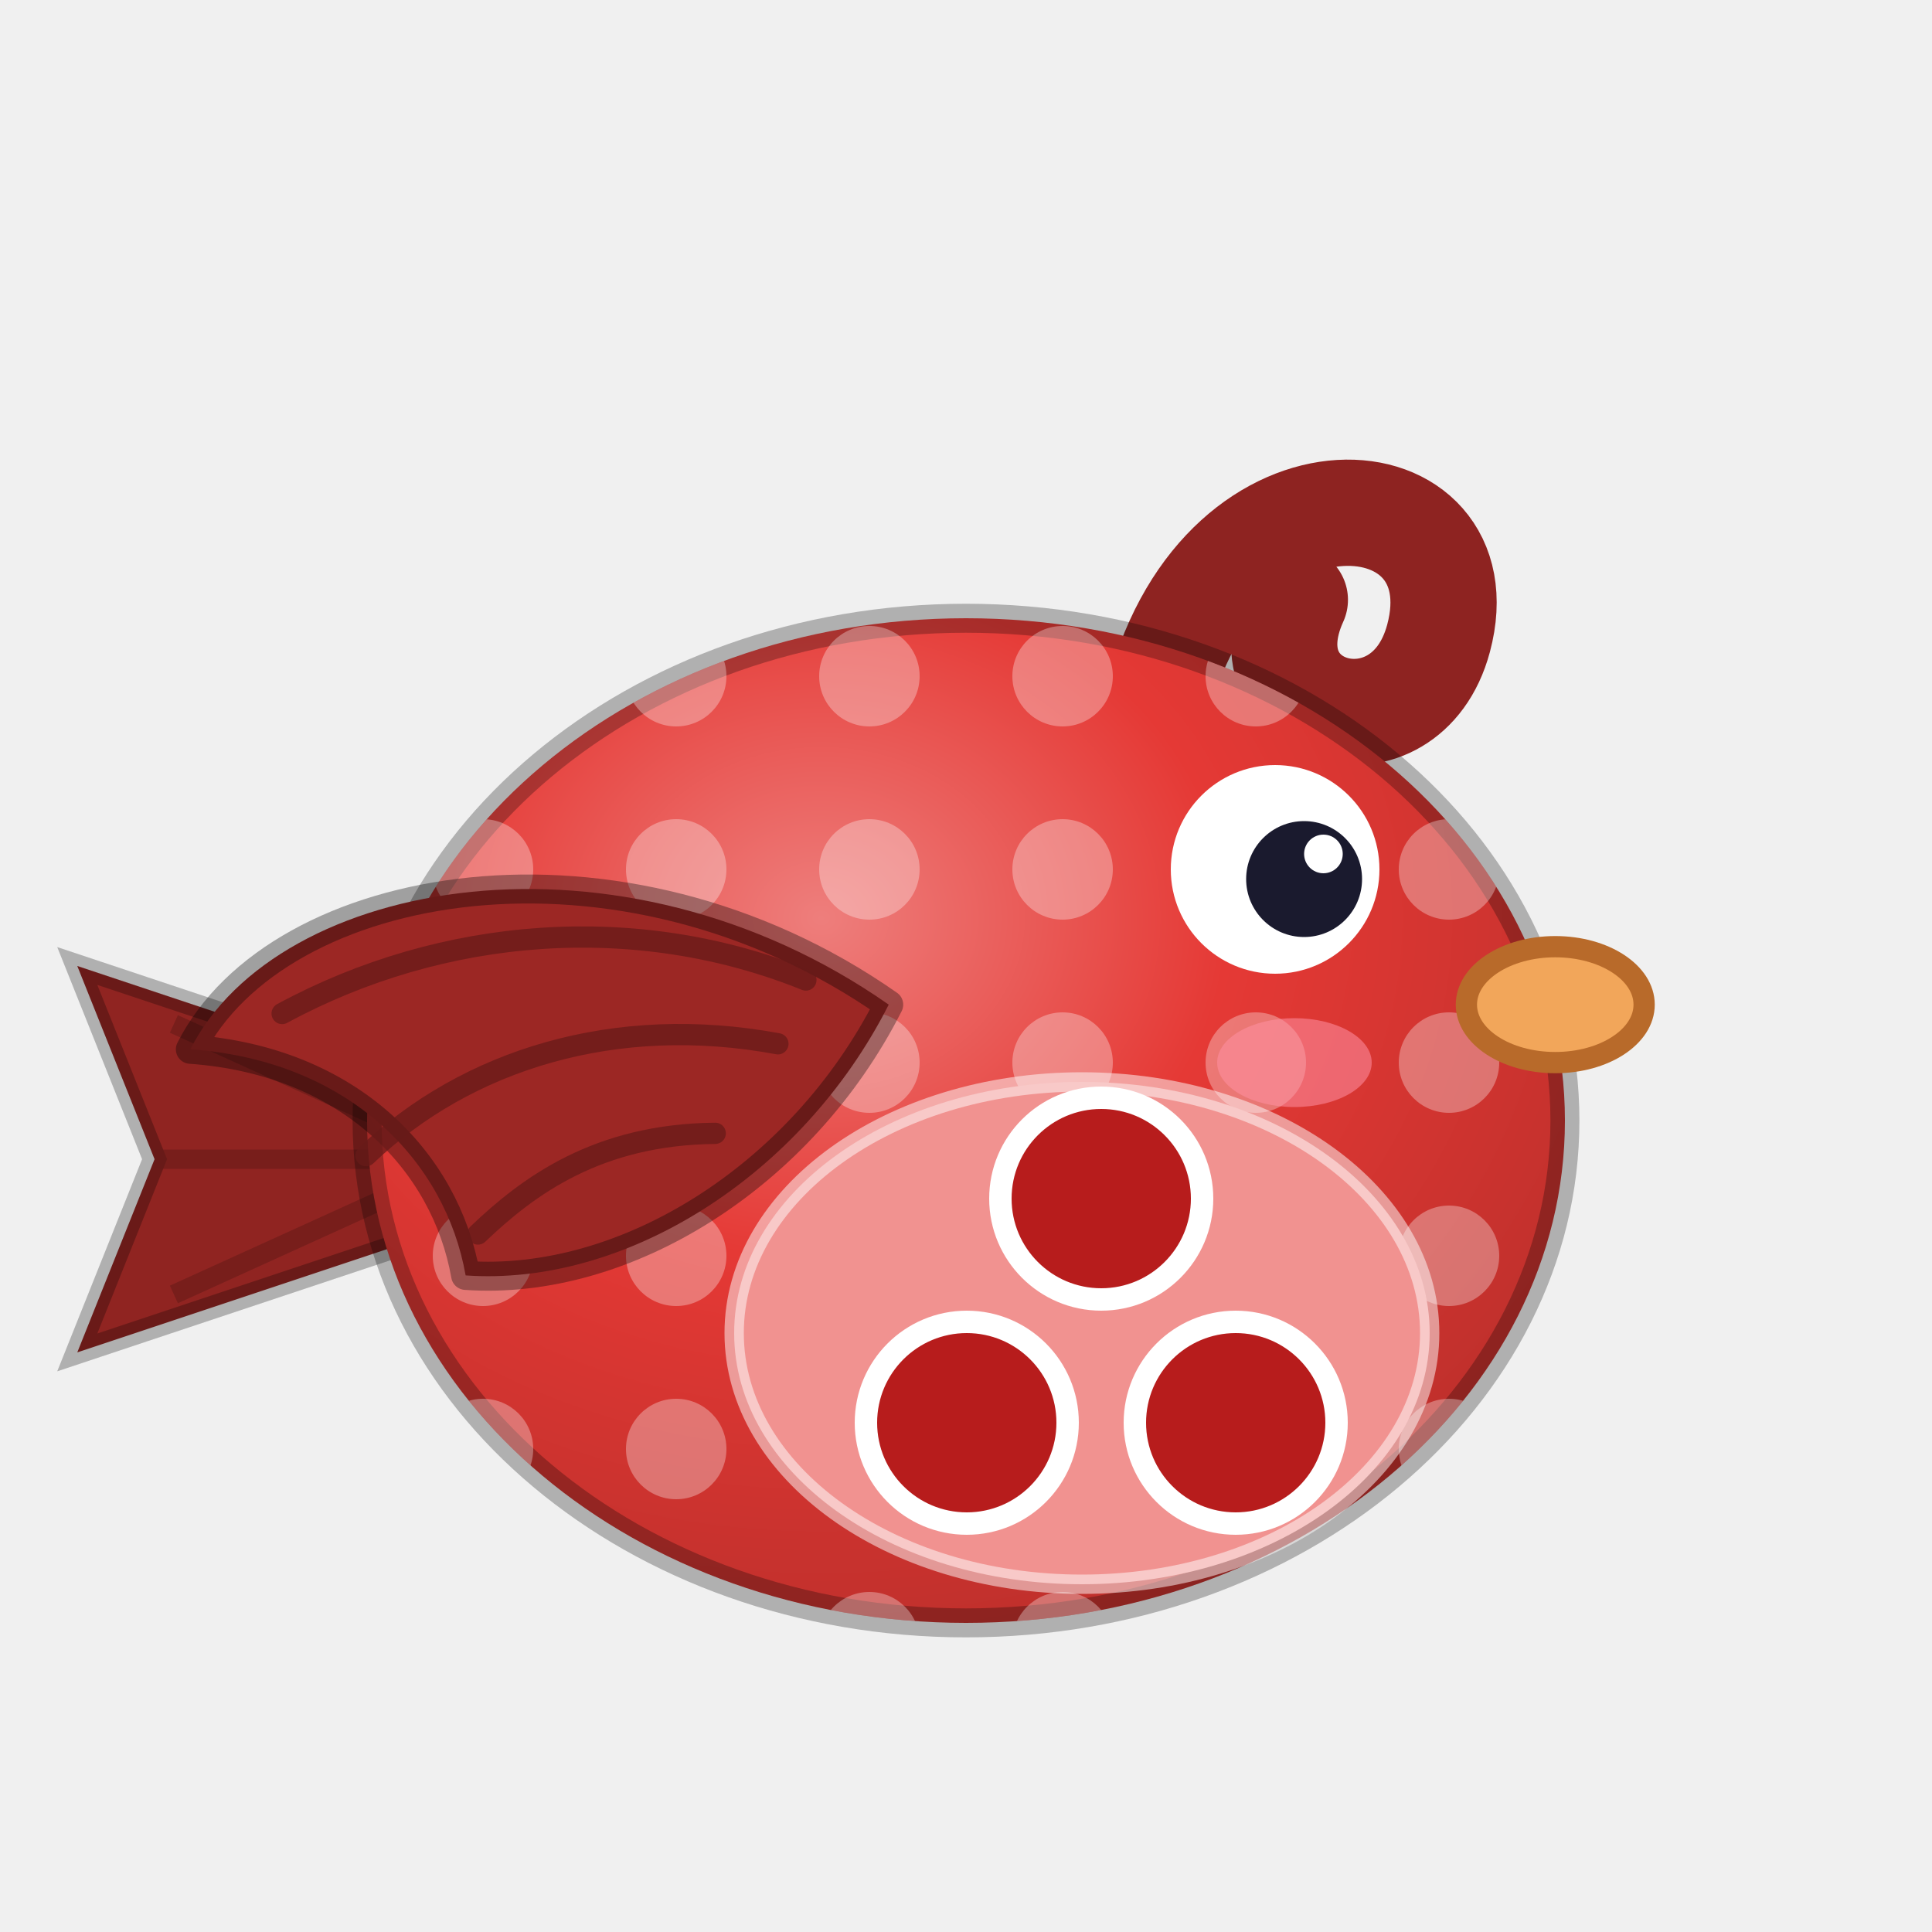
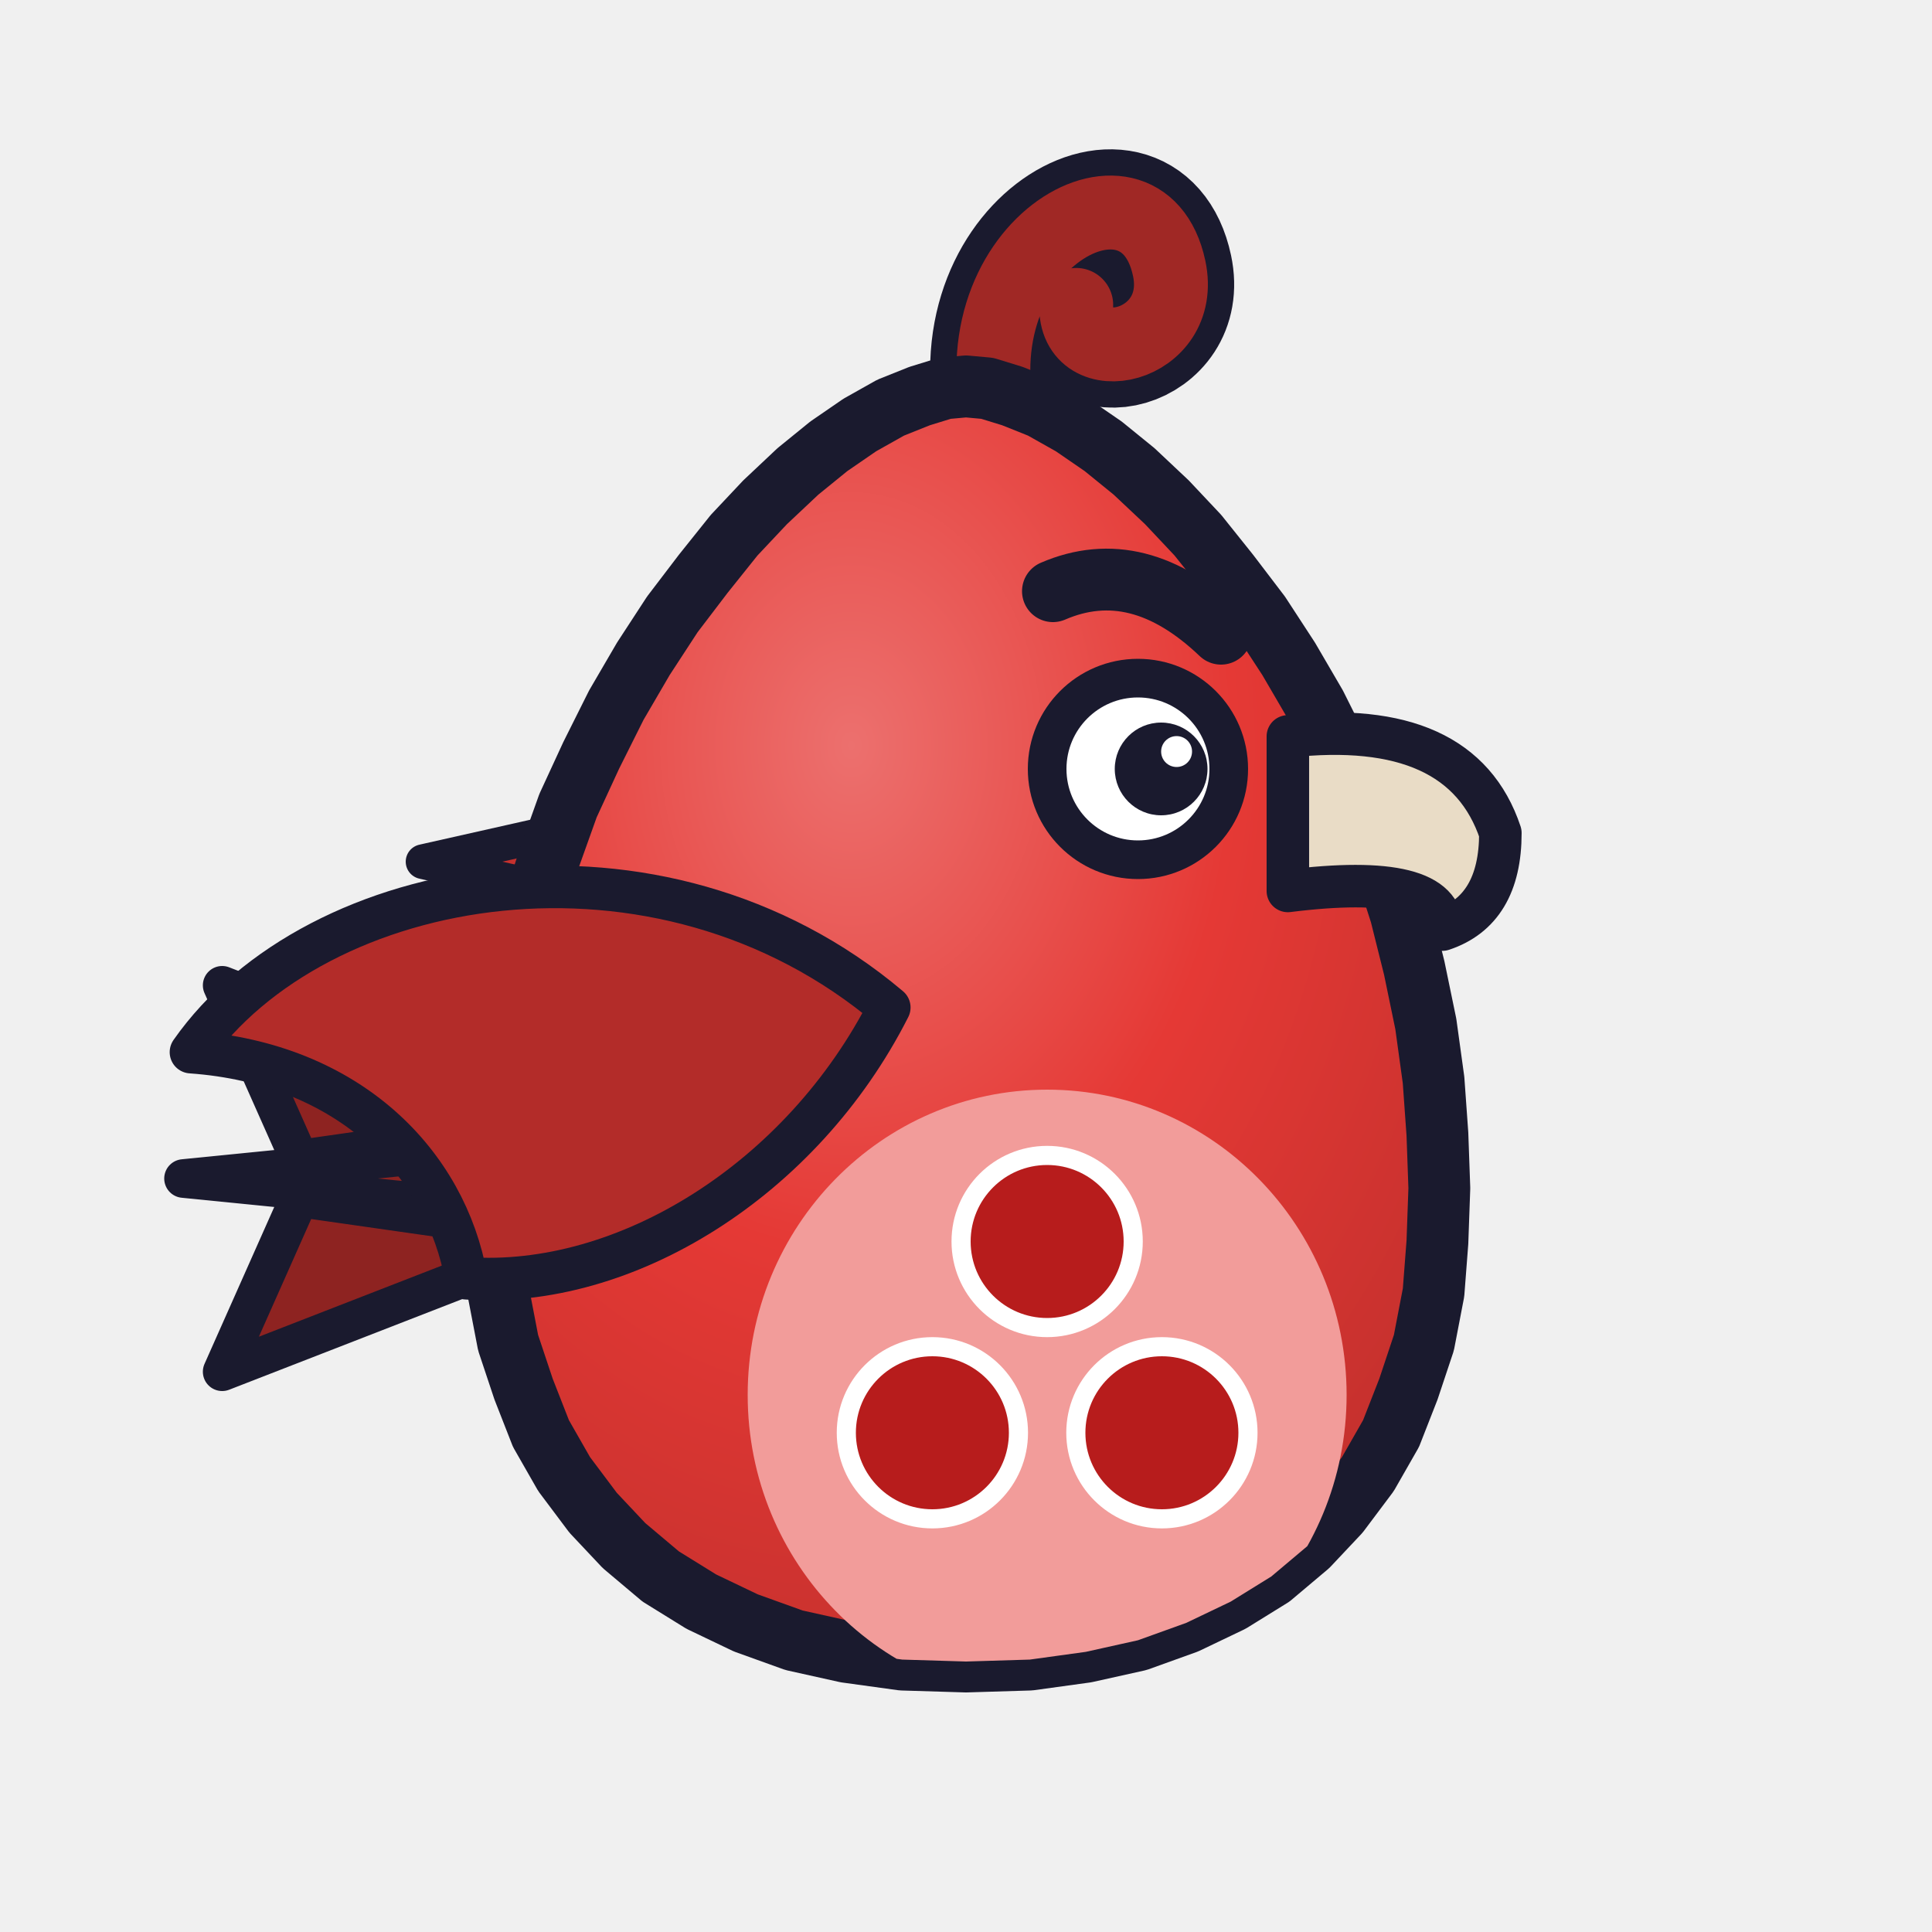
- <svg xmlns="http://www.w3.org/2000/svg" viewBox="0 0 100 100" data-kind="color" data-color="red" data-side-frame="4">
+ <svg xmlns="http://www.w3.org/2000/svg" viewBox="0 0 100 100" data-kind="color" data-color="red" data-side-frame="4" data-ver="5" data-character="루비">
  <defs>
-     <radialGradient id="sbred" cx="38%" cy="30%" r="75%">
-       <stop offset="0" stop-color="#EE7E7C" />
-       <stop offset=".45" stop-color="#E53935" />
-       <stop offset="1" stop-color="#BC2F2B" />
+     <radialGradient id="gsred" cx="38%" cy="28%" r="80%">
+       <stop offset="0" stop-color="#EC706E" />
+       <stop offset=".5" stop-color="#E53935" />
+       <stop offset="1" stop-color="#C3302D" />
    </radialGradient>
-     <pattern id="sptred" width="10" height="10" patternUnits="userSpaceOnUse">
-       <g opacity=".32">
-         <circle cx="5" cy="5" r="2.6" fill="#FFFFFF" />
-       </g>
-     </pattern>
-     <clipPath id="scbred">
-       <ellipse cx="50" cy="58" rx="31" ry="26" />
+     <clipPath id="csred">
+       <path d="M50 20 51.1 20.1 52.4 20.5 53.9 21.1 55.5 22 57.1 23.1 58.7 24.4 60.4 26 62 27.7 63.6 29.7 65.2 31.8 66.7 34.1 68.1 36.5 69.4 39.1 70.6 41.7 71.6 44.5 72.5 47.3 73.2 50.1 73.8 53 74.2 55.9 74.4 58.7 74.5 61.5 74.4 64.3 74.2 66.9 73.7 69.5 72.9 71.9 72 74.2 70.8 76.3 69.3 78.3 67.7 80 65.8 81.6 63.7 82.9 61.4 84 58.9 84.9 56.2 85.5 53.3 85.9 50 86 46.7 85.9 43.8 85.5 41.1 84.9 38.6 84 36.3 82.9 34.2 81.6 32.3 80 30.7 78.3 29.2 76.3 28 74.2 27.1 71.9 26.3 69.5 25.8 66.9 25.6 64.3 25.5 61.5 25.6 58.7 25.8 55.9 26.2 53 26.8 50.1 27.5 47.3 28.4 44.5 29.4 41.7 30.6 39.1 31.9 36.5 33.3 34.1 34.8 31.8 36.4 29.7 38 27.7 39.6 26 41.3 24.4 42.9 23.1 44.5 22 46.1 21.1 47.6 20.5 48.9 20.1Z" />
    </clipPath>
  </defs>
-   <path d="M22 56 L4 50 L8 60 L4 70 L22 64z" fill="#902421" stroke="#0004" stroke-width="1.2" />
-   <path d="M20 60 L8 60 M20 58 L9 53 M20 62 L9 67" stroke="#671A18" stroke-width="1" opacity=".6" />
-   <g transform="translate(60 36) scale(1.1) rotate(15) translate(-50 -30)">
-     <path d="M50 30 C50 18 62 16 62 24 C62 30 54 30 55 24" fill="none" stroke="#8E2321" stroke-width="5" stroke-linecap="round" />
+   <g fill="#8E2321" stroke="#1A1A2E" stroke-width="2" stroke-linejoin="round">
+     <path d="M29.5 58 L11.5 51 L15.5 60Z" />
+     <path d="M29.5 64 L11.5 71 L15.5 62Z" />
+     <path d="M29.5 59 L9.5 61 L29.5 63Z" />
  </g>
-   <ellipse cx="50" cy="58" rx="31" ry="26" fill="url(#sbred)" stroke="#0004" stroke-width="1.5" />
-   <rect x="18" y="30" width="64" height="56" fill="url(#sptred)" clip-path="url(#scbred)" />
-   <ellipse cx="56" cy="69" rx="18" ry="13" fill="#F19290" stroke="#fff" stroke-opacity=".5" stroke-width="1" />
-   <g transform="translate(57 69) scale(.58) translate(-50 -50)">
+   <g transform="translate(51.6 21) rotate(-12) scale(.85)">
+     <path d="M0 2 C-1 -10 12 -14 12 -6 C12 -1 5 -1 6 -5" fill="none" stroke="#1A1A2E" stroke-width="7.7" stroke-linecap="round" />
+     <path d="M0 2 C-1 -10 12 -14 12 -6 C12 -1 5 -1 6 -5" fill="none" stroke="#A02825" stroke-width="4.5" stroke-linecap="round" />
+   </g>
+   <path transform="translate(0 -2)" d="M29.9 44.8 L21.9 46.6 L29.9 48.4Z" fill="#C5312E" stroke="#1A1A2E" stroke-width="1.8" stroke-linejoin="round" />
+   <path transform="translate(0 -2)" d="M29.9 48.2 L21.9 50 L29.9 51.8Z" fill="#C5312E" stroke="#1A1A2E" stroke-width="1.8" stroke-linejoin="round" />
+   <path d="M50 20 51.1 20.1 52.4 20.5 53.9 21.1 55.5 22 57.1 23.1 58.7 24.4 60.4 26 62 27.7 63.6 29.7 65.2 31.8 66.7 34.1 68.1 36.5 69.4 39.1 70.6 41.7 71.6 44.5 72.5 47.3 73.2 50.1 73.8 53 74.2 55.9 74.4 58.7 74.5 61.5 74.4 64.3 74.2 66.9 73.7 69.5 72.9 71.9 72 74.2 70.8 76.3 69.3 78.3 67.7 80 65.8 81.6 63.7 82.9 61.4 84 58.9 84.9 56.2 85.5 53.3 85.9 50 86 46.7 85.9 43.8 85.5 41.1 84.9 38.6 84 36.3 82.9 34.2 81.6 32.3 80 30.7 78.3 29.2 76.3 28 74.2 27.1 71.9 26.3 69.5 25.8 66.9 25.6 64.3 25.5 61.5 25.6 58.7 25.8 55.9 26.2 53 26.8 50.1 27.5 47.3 28.4 44.5 29.4 41.7 30.6 39.1 31.9 36.5 33.3 34.1 34.8 31.8 36.4 29.7 38 27.7 39.6 26 41.3 24.4 42.9 23.1 44.5 22 46.1 21.1 47.6 20.5 48.9 20.1Z" fill="url(#gsred)" stroke="#1A1A2E" stroke-width="3.2" stroke-linejoin="round" />
+   <g clip-path="url(#csred)">
+     <ellipse cx="54.2" cy="72.2" rx="15.5" ry="15.8" fill="#F29C9A" />
+   </g>
+   <g transform="translate(54.2 70.2) scale(0.495) translate(-50 -50)">
    <g fill="#B71C1C" stroke="#fff" stroke-width="2">
      <circle cx="50" cy="38" r="9" />
      <circle cx="38" cy="58" r="9" />
      <circle cx="62" cy="58" r="9" />
    </g>
  </g>
-   <circle cx="66" cy="45" r="5.4" fill="#fff" />
-   <circle cx="67.5" cy="45.5" r="3" fill="#1A1A2E" />
-   <circle cx="68.5" cy="44.2" r="1" fill="#fff" />
-   <ellipse cx="80.5" cy="52" rx="4.6" ry="3" fill="#F2A65A" stroke="#B86A2A" stroke-width="1.1" />
-   <ellipse cx="67" cy="55" rx="4" ry="2.3" fill="#FF8FA3" opacity=".55" />
-   <g transform="rotate(-10 46 52)">
-     <path d="M46 52 C34 40 16 40 10 48 C18 50 22 56 22 62 C30 64 40 60 46 52z" fill="#9C2724" stroke="#0005" stroke-width="1.5" stroke-linejoin="round" />
-     <path d="M40 53 C32 50 24 51 18 55 M42 50 C34 45 24 44 15 47 M36 57 C30 56 26 58 23 60" fill="none" stroke="#671A18" stroke-width="1.1" stroke-linecap="round" opacity=".75" />
+   <path d="M63.2 32.8 Q58.9 28.7 54.5 30.6" fill="none" stroke="#1A1A2E" stroke-width="3.2" stroke-linecap="round" />
+   <circle cx="58.9" cy="39.8" r="4.7" fill="#fff" stroke="#1A1A2E" stroke-width="2" />
+   <circle cx="60.1" cy="39.8" r="2.4" fill="#1A1A2E" />
+   <circle cx="60.9" cy="38.9" r="0.8" fill="#fff" />
+   <path d="M66.659 38.116 Q75.659 37.116 77.659 43.116 Q77.659 47.116 74.659 48.116 Q74.659 45.116 66.659 46.116Z" fill="#E9DCC6" stroke="#1A1A2E" stroke-width="2.2" stroke-linejoin="round" />
+   <path d="M66.659 38.116 Q75.659 37.116 77.659 43.116 Q77.659 47.116 74.659 48.116 Q74.659 45.116 66.659 46.116Z" fill="none" stroke="#fff" stroke-opacity=".0" />
+   <g transform="rotate(-10 48 51.8)">
+     <path d="M48 51.8 C38 39.8 20 39.8 12 47.8 C20 49.8 24 55.8 24 61.8 C32 63.8 42 59.8 48 51.8Z" transform="translate(-2 0)" fill="#B32C29" stroke="#1A1A2E" stroke-width="2.2" stroke-linejoin="round" />
  </g>
-   <g transform="translate(0 0)" />
</svg>
